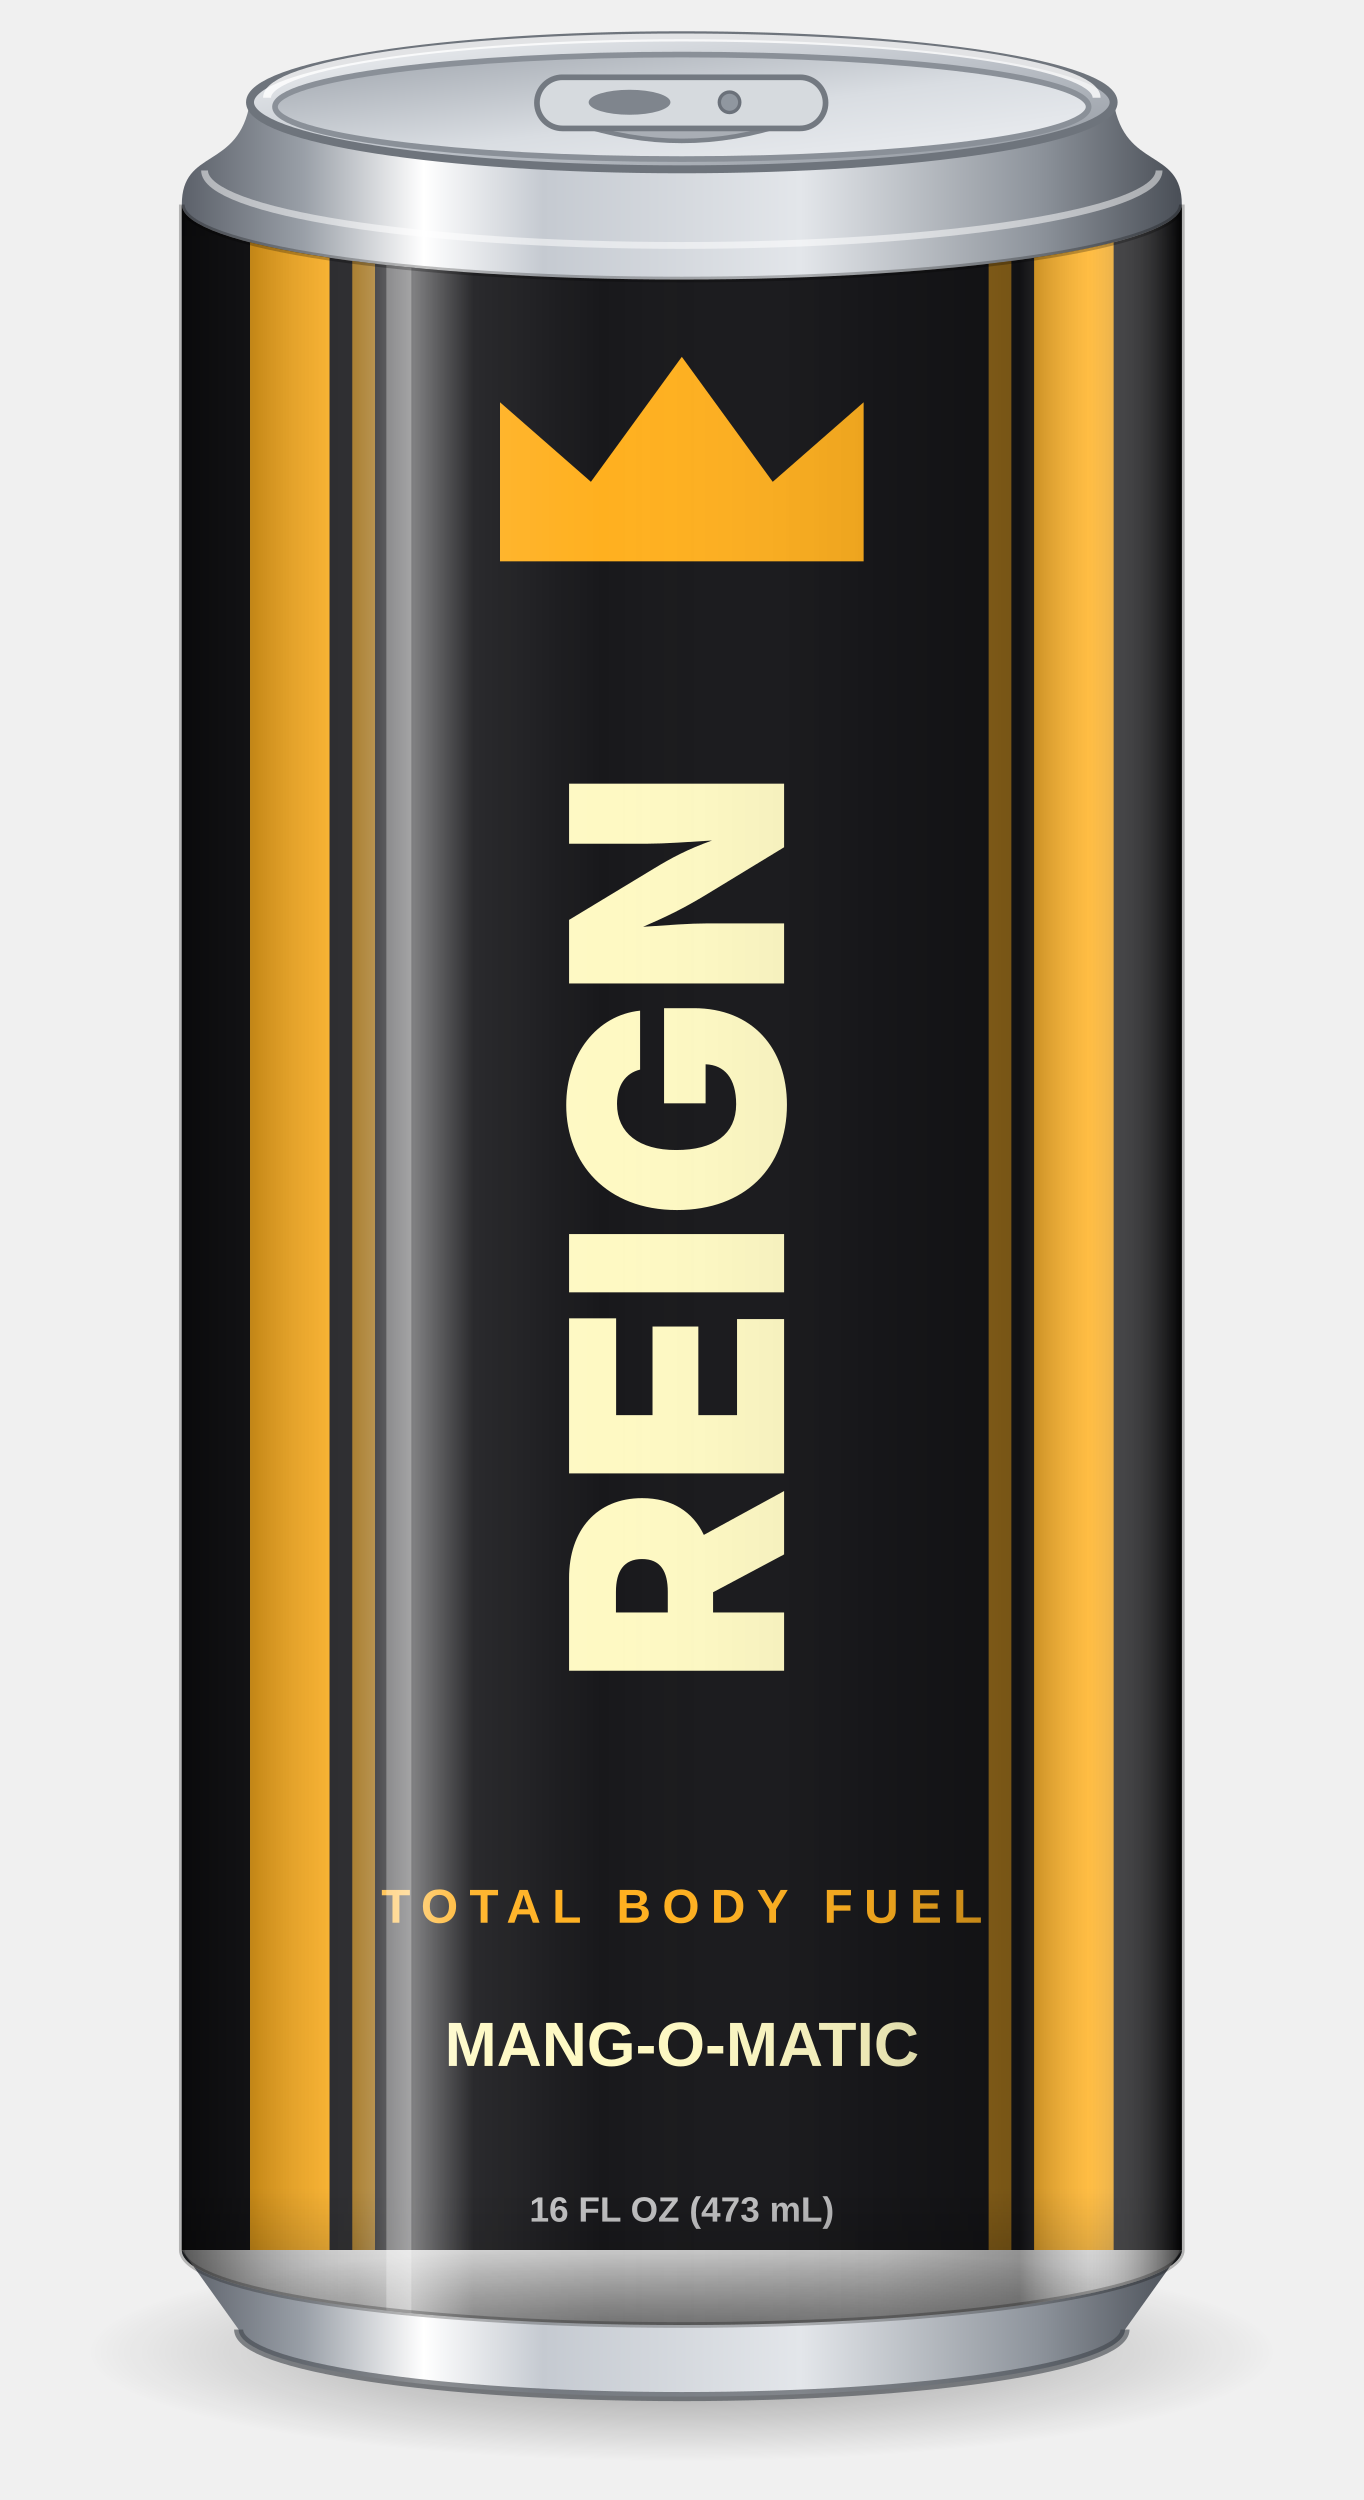
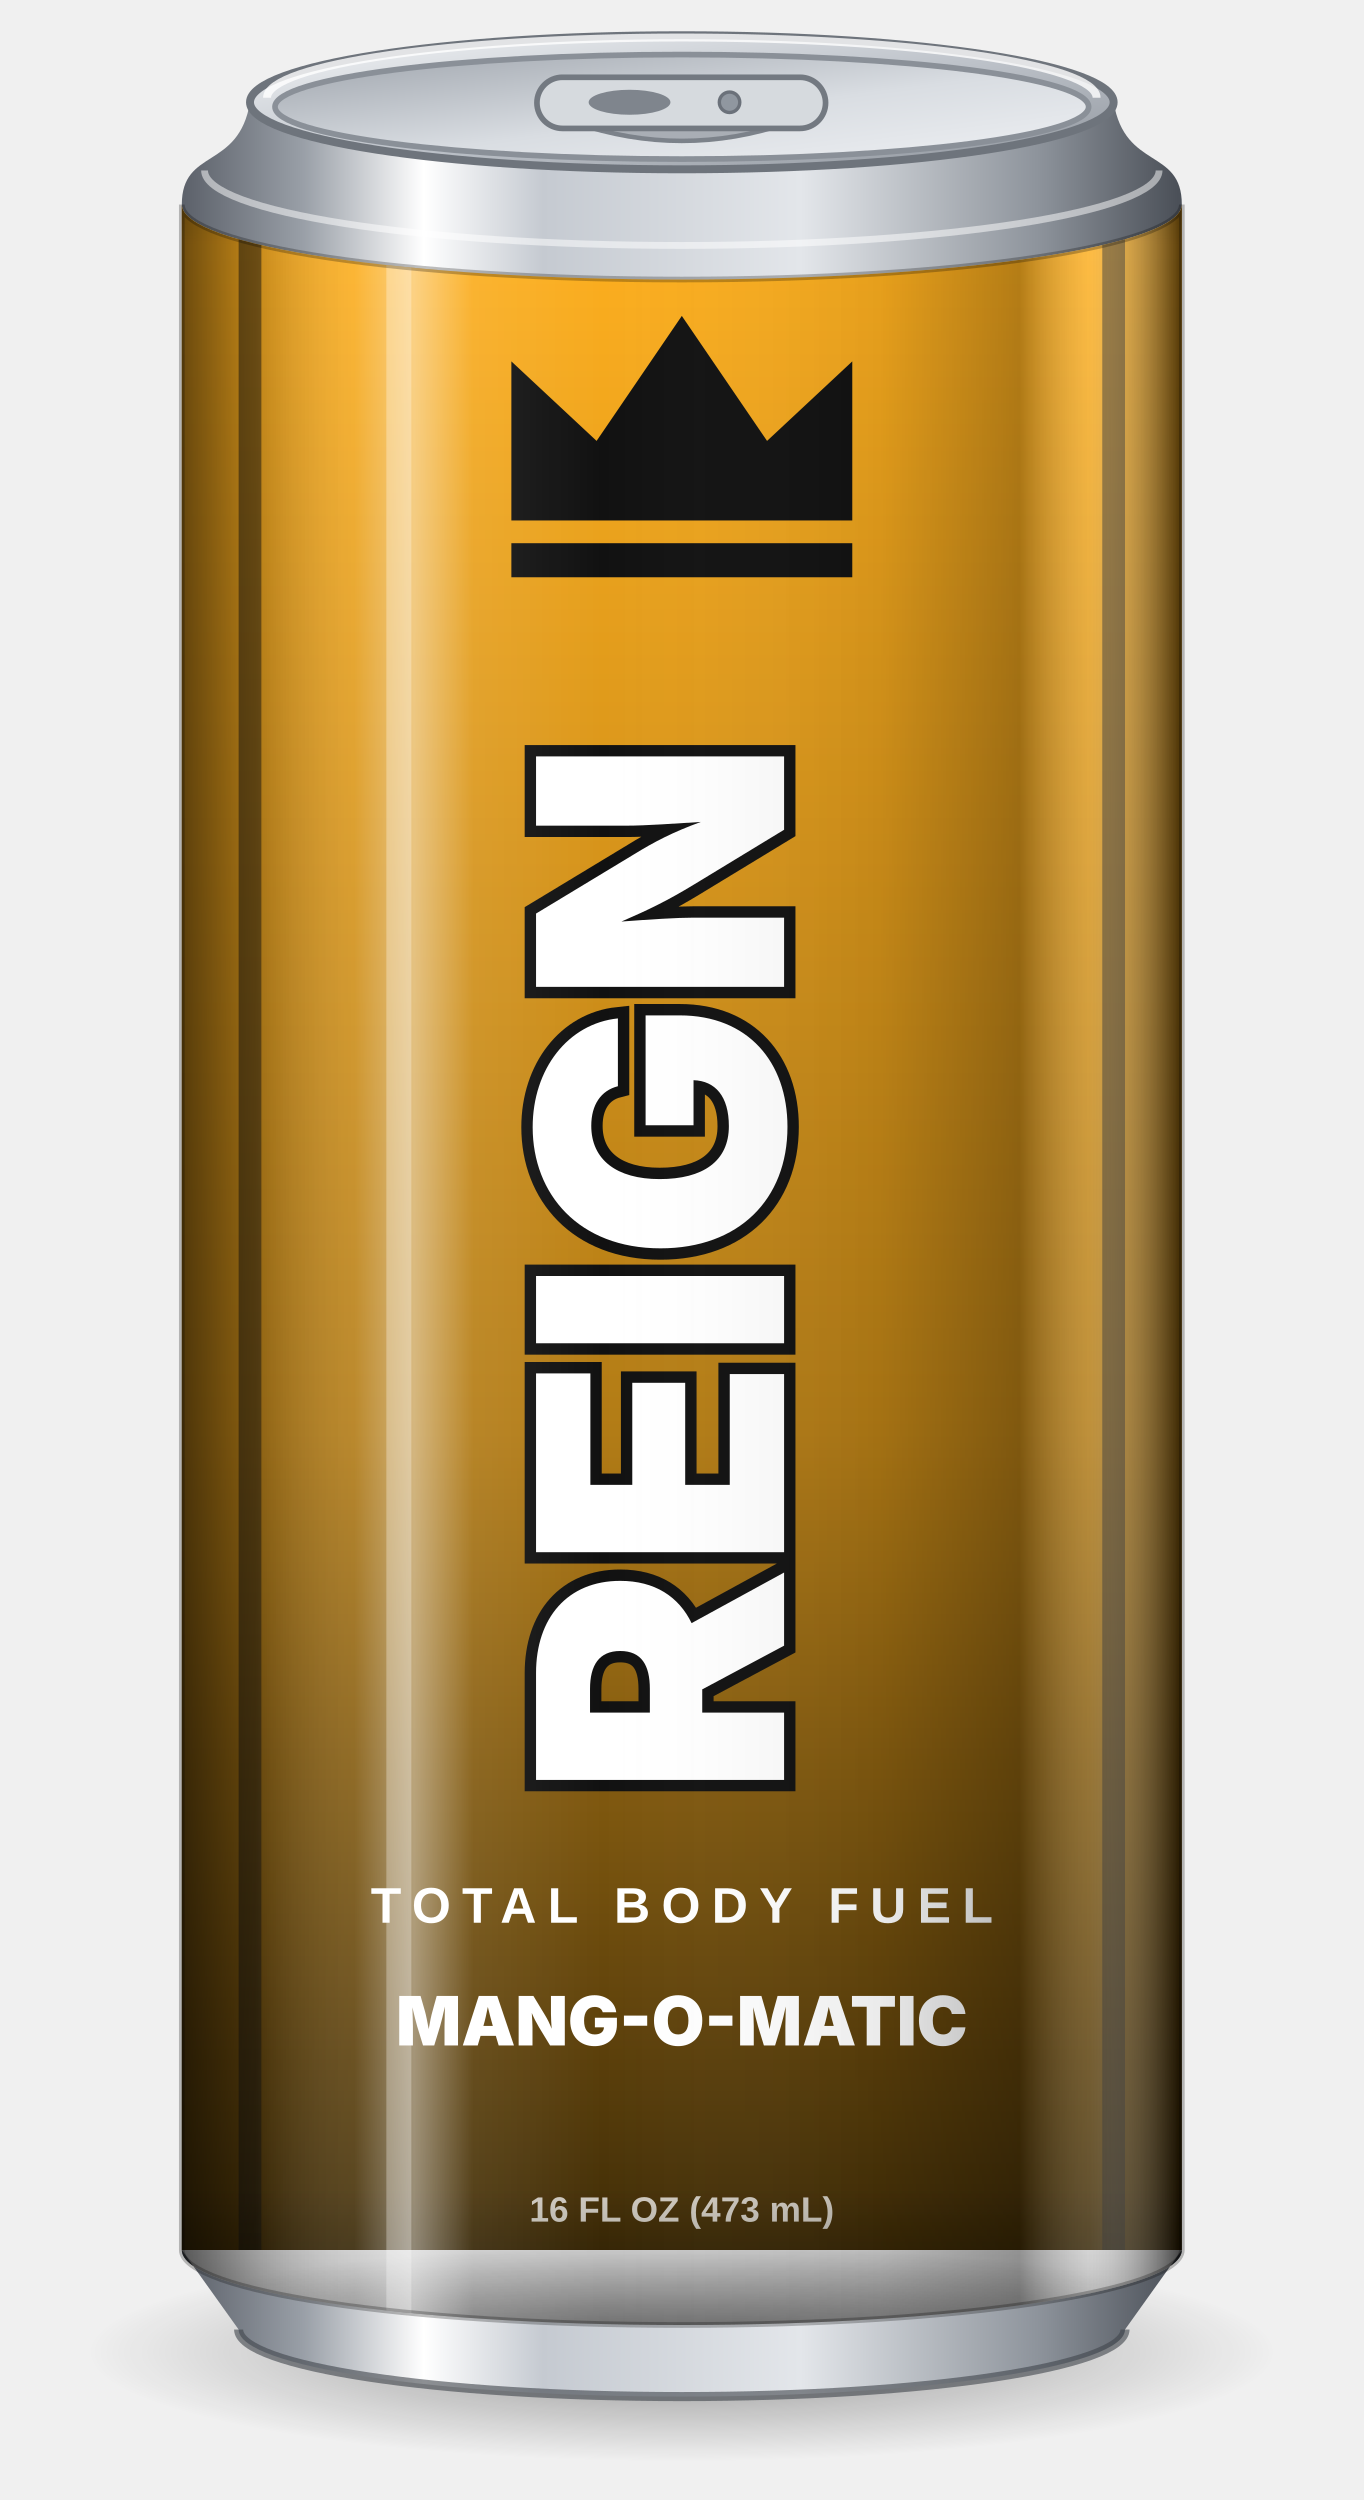
<svg xmlns="http://www.w3.org/2000/svg" viewBox="0 0 120 220" width="120" height="220" role="img" aria-label="Reign Mang-O-Matic can, Second Wind art">
  <defs>
    <linearGradient id="shade-reign-mang-o-matic" x1="0" x2="1">
      <stop offset="0" stop-color="#000" stop-opacity="0.55" />
      <stop offset="0.07" stop-color="#000" stop-opacity="0.22" />
      <stop offset="0.17" stop-color="#fff" stop-opacity="0.10" />
      <stop offset="0.23" stop-color="#fff" stop-opacity="0.45" />
      <stop offset="0.29" stop-color="#fff" stop-opacity="0.08" />
      <stop offset="0.42" stop-color="#fff" stop-opacity="0" />
      <stop offset="0.70" stop-color="#000" stop-opacity="0.08" />
      <stop offset="0.84" stop-color="#000" stop-opacity="0.28" />
      <stop offset="0.91" stop-color="#fff" stop-opacity="0.16" />
      <stop offset="1" stop-color="#000" stop-opacity="0.62" />
    </linearGradient>
    <linearGradient id="vshade-reign-mang-o-matic" x1="0" y1="0" x2="0" y2="1">
      <stop offset="0" stop-color="#000" stop-opacity="0.28" />
      <stop offset="0.05" stop-color="#000" stop-opacity="0" />
      <stop offset="0.94" stop-color="#000" stop-opacity="0" />
      <stop offset="1" stop-color="#000" stop-opacity="0.32" />
    </linearGradient>
    <linearGradient id="metal-reign-mang-o-matic" x1="0" x2="1">
      <stop offset="0" stop-color="#5d626b" />
      <stop offset="0.12" stop-color="#9aa0a8" />
      <stop offset="0.24" stop-color="#ffffff" />
      <stop offset="0.36" stop-color="#c5cad1" />
      <stop offset="0.62" stop-color="#e3e6ea" />
      <stop offset="0.86" stop-color="#8d939b" />
      <stop offset="1" stop-color="#4b5058" />
    </linearGradient>
    <linearGradient id="lid-reign-mang-o-matic" x1="0" y1="0" x2="1" y2="1">
      <stop offset="0" stop-color="#f4f6f8" />
      <stop offset="0.5" stop-color="#bfc4cb" />
      <stop offset="1" stop-color="#8e949c" />
    </linearGradient>
    <linearGradient id="well-reign-mang-o-matic" x1="0" y1="0" x2="1" y2="1">
      <stop offset="0" stop-color="#9ea4ac" />
      <stop offset="0.55" stop-color="#d9dde2" />
      <stop offset="1" stop-color="#eef0f3" />
    </linearGradient>
    <radialGradient id="floor-reign-mang-o-matic">
      <stop offset="0" stop-color="#000" stop-opacity="0.4" />
      <stop offset="1" stop-color="#000" stop-opacity="0" />
    </radialGradient>
    <clipPath id="body-reign-mang-o-matic">
      <path d="M16 18 A44.0 6.6 0 0 0 104 18 L104 198 A44.0 6.6 0 0 1 16 198 Z" />
    </clipPath>
  </defs>
  <ellipse cx="60.0" cy="207" rx="52.0" ry="9.6" fill="url(#floor-reign-mang-o-matic)" />
  <path d="M16 198 A44.0 6.6 0 0 0 104 198 L99 205 A39.0 5.9 0 0 1 21 205 Z" fill="url(#metal-reign-mang-o-matic)" />
  <path d="M21 205 A39.0 5.9 0 0 0 99 205" stroke="#3f444b" stroke-width="0.8" fill="none" opacity="0.6" />
  <path d="M16 18 C16 13,21 15,22 9 L98 9 C99 15,104 13,104 18 A44.0 6.6 0 0 1 16 18 Z" fill="url(#metal-reign-mang-o-matic)" />
  <path d="M18 15 A42.0 6.6 0 0 0 102 15" stroke="#fff" stroke-width="0.6" fill="none" opacity="0.5" />
  <g clip-path="url(#body-reign-mang-o-matic)">
-     <rect x="16" y="18" width="88" height="180" fill="#18181b" />
-     <rect x="22" y="18" width="7" height="180" fill="#ffb01f" />
-     <rect x="91" y="18" width="7" height="180" fill="#ffb01f" />
-     <rect x="31" y="18" width="2" height="180" fill="#ffb01f" opacity="0.6" />
-     <rect x="87" y="18" width="2" height="180" fill="#ffb01f" opacity="0.6" />
-     <path d="M44.0 49.4 L44.0 35.4 L52.0 42.4 L60.0 31.4 L68.0 42.4 L76.0 35.4 L76.0 49.4 Z" fill="#ffb01f" />
-     <g transform="translate(69.0 108.0) rotate(-90)">
-       <text x="0.0" y="0.0" font-family="'Arial Black','Inter Black','Helvetica Neue',Arial,sans-serif" font-size="26" font-weight="900" text-anchor="middle" fill="#fef9c3" textLength="86.4" lengthAdjust="spacingAndGlyphs">REIGN</text>
+     <linearGradient id="re-mang-o-matic" x1="0" y1="0" x2="0" y2="1">
+       <stop offset="0" stop-color="#ffb01f" />
+       <stop offset="0.6" stop-color="#b27b15" />
+       <stop offset="1" stop-color="#3f2c07" />
+     </linearGradient>
+     <rect x="16" y="18" width="88" height="180" fill="url(#re-mang-o-matic)" />
+     <rect x="21" y="18" width="2" height="180" fill="#111" opacity="0.5" />
+     <rect x="97" y="18" width="2" height="180" fill="#111" opacity="0.5" />
+     <path d="M45.0 45.8 L45.0 31.8 L52.5 38.8 L60.0 27.8 L67.5 38.8 L75.0 31.8 L75.0 45.8 Z" fill="#111" />
+     <rect x="45.0" y="47.8" width="30" height="3" fill="#111" />
+     <g transform="translate(69.0 111.6) rotate(-90)">
+       <text x="0.0" y="0.0" font-family="'Arial Black','Inter Black','Helvetica Neue',Arial,sans-serif" font-size="30" font-weight="900" text-anchor="middle" fill="#fff" textLength="90.0" lengthAdjust="spacingAndGlyphs" stroke="#111" stroke-width="2" paint-order="stroke">REIGN</text>
    </g>
-     <text x="60.0" y="169.2" font-family="'Helvetica Neue',Arial,Inter,sans-serif" font-size="4.2" font-weight="800" text-anchor="middle" fill="#ffb01f" letter-spacing="1">TOTAL BODY FUEL</text>
-     <text x="60.0" y="181.8" font-family="'Helvetica Neue',Arial,Inter,sans-serif" font-size="5.5" font-weight="900" text-anchor="middle" fill="#fef9c3">MANG-O-MATIC</text>
+     <text x="60.0" y="169.2" font-family="'Helvetica Neue',Arial,Inter,sans-serif" font-size="4.4" font-weight="800" text-anchor="middle" fill="#fff" letter-spacing="1">TOTAL BODY FUEL</text>
+     <text x="60.0" y="180.0" font-family="'Arial Black','Inter Black','Helvetica Neue',Arial,sans-serif" font-size="6" font-weight="900" text-anchor="middle" fill="#fff">MANG-O-MATIC</text>
    <text x="60.0" y="195.5" font-family="'Helvetica Neue',Arial,Inter,sans-serif" font-size="3.1" font-weight="700" text-anchor="middle" fill="#ffffff" opacity="0.75">16 FL OZ (473 mL)</text>
    <rect x="16" y="11.4" width="88" height="193.2" fill="url(#vshade-reign-mang-o-matic)" />
    <rect x="16" y="11.4" width="88" height="193.2" fill="url(#shade-reign-mang-o-matic)" />
    <rect x="34.0" y="11.4" width="2.2" height="193.2" fill="#fff" opacity="0.3" />
  </g>
  <path d="M16 18 A44.0 6.6 0 0 0 104 18 L104 198 A44.0 6.6 0 0 1 16 198 Z" fill="none" stroke="#000" stroke-opacity="0.25" stroke-width="0.5" />
  <ellipse cx="60.0" cy="9" rx="38.0" ry="5.9" fill="url(#lid-reign-mang-o-matic)" stroke="#6e747c" stroke-width="0.7" />
  <ellipse cx="60.0" cy="9.4" rx="35.8" ry="4.6" fill="url(#well-reign-mang-o-matic)" stroke="#8a9098" stroke-width="0.5" />
  <path d="M50.6 10.8 q9.4 3.2 18.8 0 l-2.5 -2.1 h-13.8 z" fill="#a9aeb5" stroke="#7c828a" stroke-width="0.4" />
  <path d="M49.5 6.8 h20.9 a2.2 2.2 0 0 1 0 4.5 h-20.9 a2.2 2.2 0 0 1 0 -4.5 z" fill="#d6dade" stroke="#737981" stroke-width="0.5" />
  <ellipse cx="55.4" cy="9" rx="3.6" ry="1.1" fill="#7f858d" />
  <circle cx="64.2" cy="9" r="0.9" fill="#9097a0" stroke="#6b717a" stroke-width="0.3" />
  <path d="M23.5 8.6 A36.5 5.3 0 0 1 96.5 8.6" stroke="#fff" stroke-width="0.7" fill="none" opacity="0.8" />
</svg>
